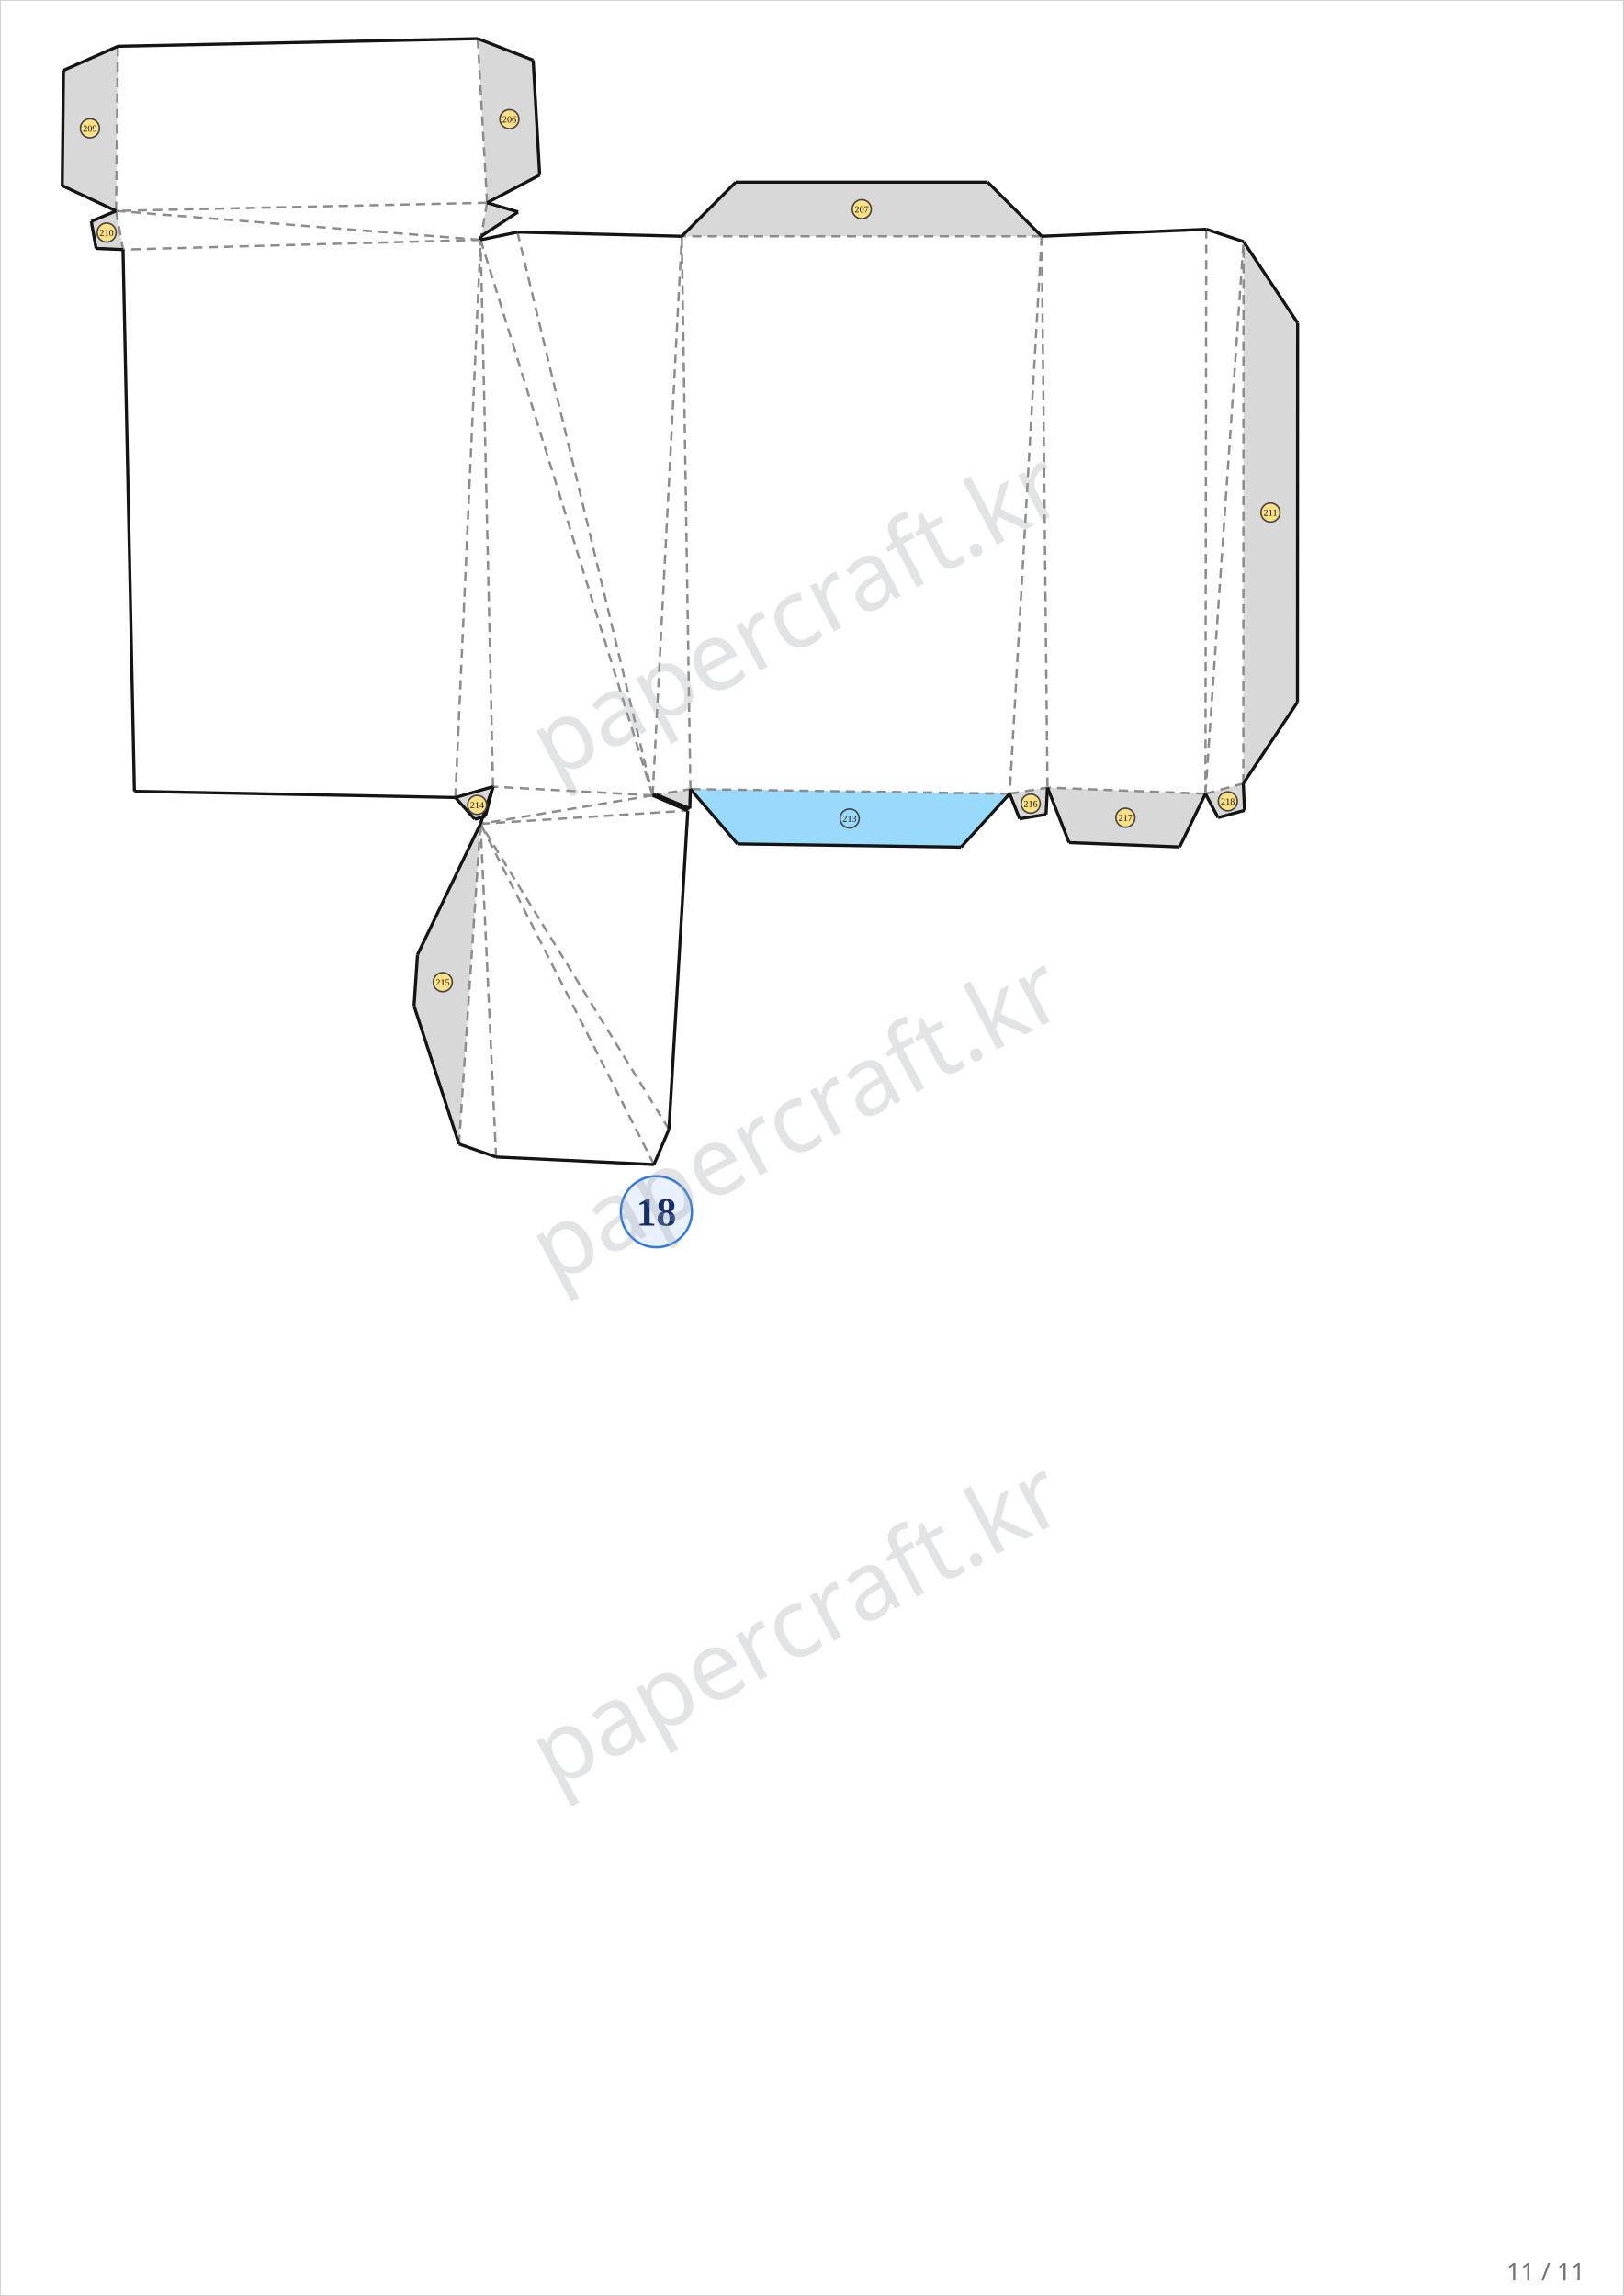
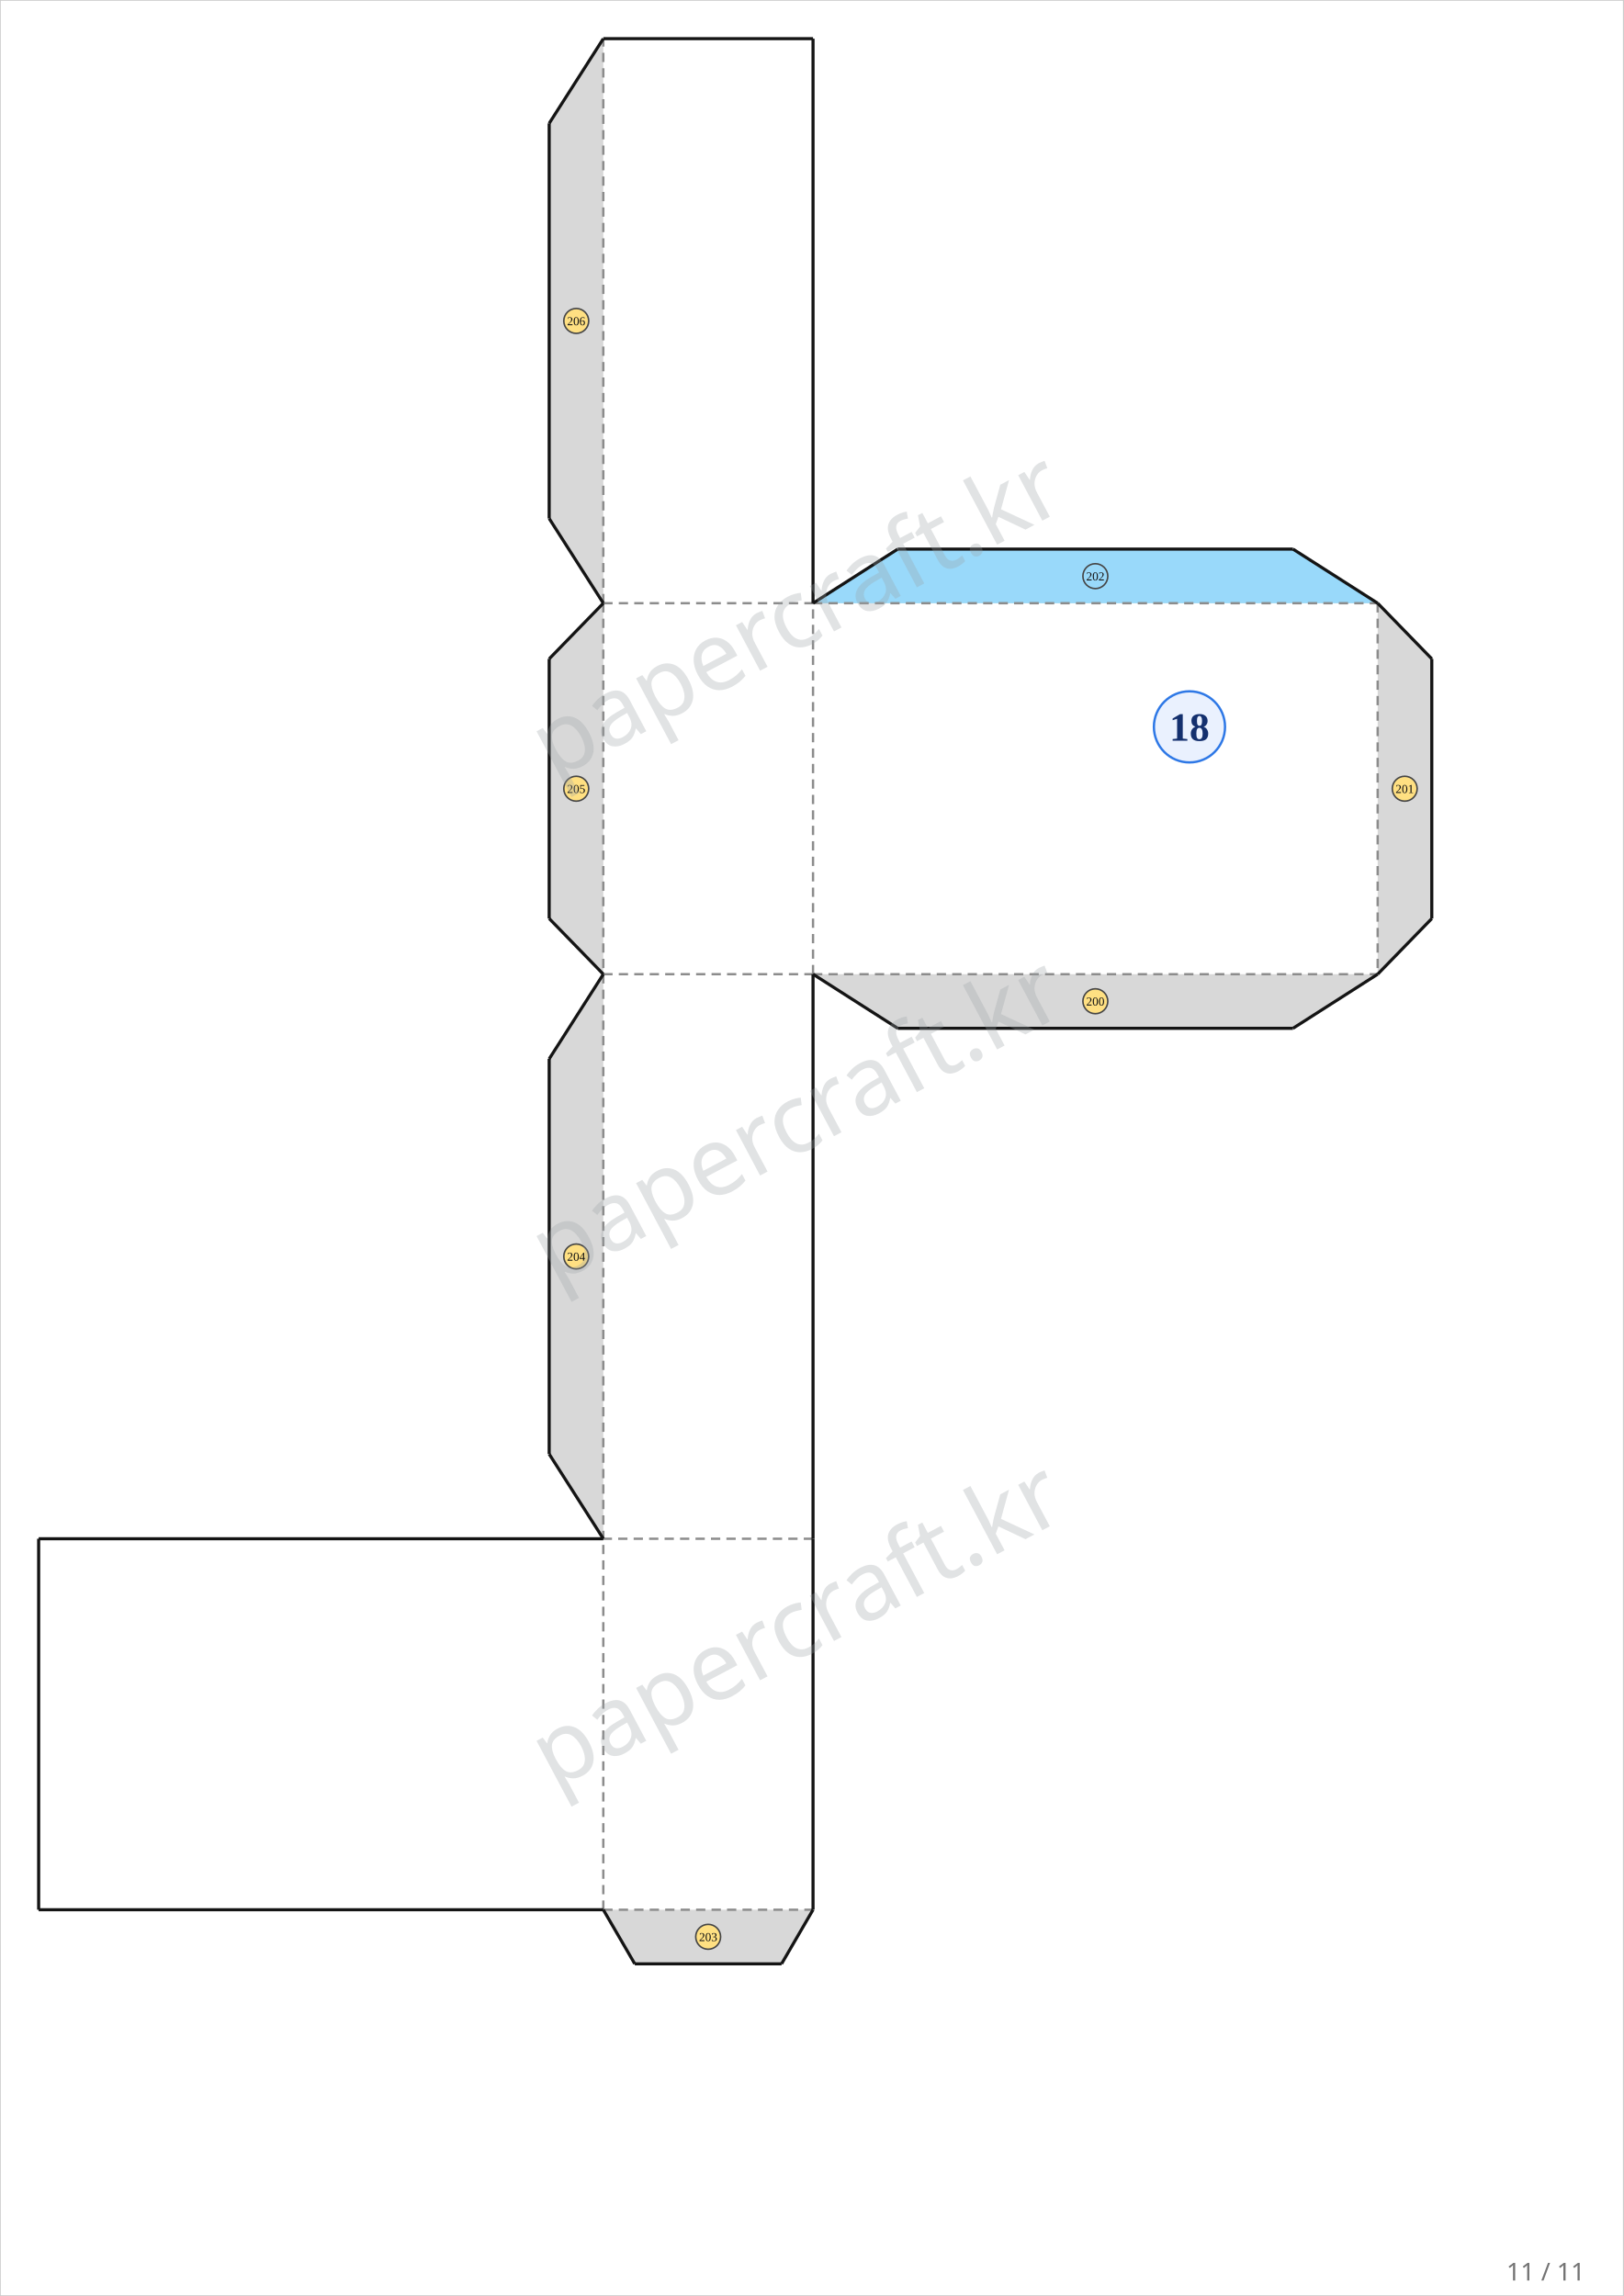
<svg xmlns="http://www.w3.org/2000/svg" width="210.00mm" height="297.00mm" viewBox="0 0 210.00 297.00">
  <rect x="0" y="0" width="210.00" height="297.00" fill="#ffffff" stroke="#cccccc" stroke-width="0.2" />
-   <polygon points="61.786,5.0 68.955,7.787 69.799,22.645 62.99,26.226" fill="rgb(216,216,216)" />
-   <polygon points="88.177,30.56 95.16,23.56 127.746,23.56 134.728,30.56" fill="rgb(216,216,216)" />
-   <polygon points="62.159,31.023 62.242,30.544 67.008,27.416 62.99,26.226" fill="rgb(216,216,216)" />
-   <polygon points="15.245,5.985 8.21,9.103 8.048,24.013 15.012,27.284" fill="rgb(216,216,216)" />
-   <polygon points="15.912,32.281 12.431,32.133 11.801,28.636 15.012,27.284" fill="rgb(216,216,216)" />
-   <polygon points="160.83,31.246 167.826,41.764 167.806,90.834 160.801,101.346" fill="rgb(216,216,216)" />
-   <polygon points="89.293,102.075 89.213,104.596 84.899,102.811 84.411,102.892" fill="rgb(216,216,216)" />
-   <polygon points="89.293,102.075 95.386,109.164 124.293,109.583 130.589,102.673" fill="rgb(216,216,216)" />
-   <polygon points="63.767,101.759 62.778,105.577 61.413,105.971 58.89,103.165" fill="rgb(216,216,216)" />
-   <polygon points="62.145,106.568 53.994,123.497 53.55,130.125 59.368,147.99" fill="rgb(216,216,216)" />
-   <polygon points="135.475,101.879 135.287,105.354 131.867,105.91 130.589,102.673" fill="rgb(216,216,216)" />
-   <polygon points="135.475,101.879 138.265,108.994 152.566,109.556 155.905,102.682" fill="rgb(216,216,216)" />
-   <polygon points="160.801,101.346 160.961,104.827 157.534,105.761 155.905,102.682" fill="rgb(216,216,216)" />
-   <polygon points="89.293,102.075 95.386,109.164 124.293,109.583 130.589,102.673" fill="#99d9fa" />
-   <line x1="89.293" y1="102.075" x2="88.177" y2="30.56" stroke="#8c8c8c" stroke-width="0.3" stroke-dasharray="1.2,0.8" />
-   <line x1="84.411" y1="102.892" x2="88.177" y2="30.56" stroke="#8c8c8c" stroke-width="0.3" stroke-dasharray="1.2,0.8" />
-   <line x1="62.159" y1="31.023" x2="15.912" y2="32.281" stroke="#8c8c8c" stroke-width="0.3" stroke-dasharray="1.2,0.8" />
-   <line x1="15.012" y1="27.284" x2="62.159" y2="31.023" stroke="#8c8c8c" stroke-width="0.3" stroke-dasharray="1.2,0.8" />
-   <line x1="63.767" y1="101.759" x2="62.159" y2="31.023" stroke="#8c8c8c" stroke-width="0.3" stroke-dasharray="1.2,0.8" />
-   <line x1="58.89" y1="103.165" x2="62.159" y2="31.023" stroke="#8c8c8c" stroke-width="0.3" stroke-dasharray="1.2,0.8" />
-   <line x1="62.99" y1="26.226" x2="15.012" y2="27.284" stroke="#8c8c8c" stroke-width="0.3" stroke-dasharray="1.2,0.8" />
-   <line x1="66.924" y1="30.022" x2="84.411" y2="102.892" stroke="#8c8c8c" stroke-width="0.3" stroke-dasharray="1.2,0.8" />
-   <line x1="134.728" y1="30.56" x2="135.475" y2="101.879" stroke="#8c8c8c" stroke-width="0.3" stroke-dasharray="1.2,0.8" />
-   <line x1="134.728" y1="30.56" x2="130.589" y2="102.673" stroke="#8c8c8c" stroke-width="0.3" stroke-dasharray="1.2,0.8" />
-   <line x1="155.905" y1="102.681" x2="160.83" y2="31.247" stroke="#8c8c8c" stroke-width="0.3" stroke-dasharray="1.2,0.8" />
-   <line x1="156.009" y1="29.654" x2="155.905" y2="102.681" stroke="#8c8c8c" stroke-width="0.3" stroke-dasharray="1.2,0.8" />
-   <line x1="84.411" y1="102.892" x2="63.767" y2="101.759" stroke="#8c8c8c" stroke-width="0.3" stroke-dasharray="1.2,0.8" />
-   <line x1="84.411" y1="102.892" x2="62.145" y2="106.568" stroke="#8c8c8c" stroke-width="0.3" stroke-dasharray="1.2,0.8" />
-   <line x1="86.517" y1="146.086" x2="62.145" y2="106.568" stroke="#8c8c8c" stroke-width="0.3" stroke-dasharray="1.2,0.8" />
-   <line x1="64.159" y1="149.666" x2="62.145" y2="106.568" stroke="#8c8c8c" stroke-width="0.3" stroke-dasharray="1.2,0.8" />
-   <line x1="62.159" y1="31.023" x2="84.411" y2="102.892" stroke="#8c8c8c" stroke-width="0.3" stroke-dasharray="1.2,0.8" />
-   <line x1="62.145" y1="106.568" x2="88.954" y2="104.857" stroke="#8c8c8c" stroke-width="0.3" stroke-dasharray="1.2,0.8" />
-   <line x1="84.581" y1="150.641" x2="62.145" y2="106.568" stroke="#8c8c8c" stroke-width="0.3" stroke-dasharray="1.2,0.8" />
-   <line x1="62.99" y1="26.226" x2="61.786" y2="5.0" stroke="#8c8c8c" stroke-width="0.3" stroke-dasharray="1.2,0.8" />
-   <line x1="134.728" y1="30.56" x2="88.177" y2="30.56" stroke="#8c8c8c" stroke-width="0.3" stroke-dasharray="1.2,0.8" />
-   <line x1="62.99" y1="26.226" x2="62.159" y2="31.023" stroke="#8c8c8c" stroke-width="0.3" stroke-dasharray="1.2,0.8" />
-   <line x1="15.012" y1="27.284" x2="15.245" y2="5.985" stroke="#8c8c8c" stroke-width="0.3" stroke-dasharray="1.2,0.8" />
-   <line x1="15.012" y1="27.284" x2="15.912" y2="32.281" stroke="#8c8c8c" stroke-width="0.3" stroke-dasharray="1.2,0.8" />
-   <line x1="160.801" y1="101.346" x2="160.83" y2="31.246" stroke="#8c8c8c" stroke-width="0.3" stroke-dasharray="1.2,0.8" />
-   <line x1="84.411" y1="102.892" x2="89.293" y2="102.075" stroke="#8c8c8c" stroke-width="0.3" stroke-dasharray="1.2,0.8" />
-   <line x1="130.589" y1="102.673" x2="89.293" y2="102.075" stroke="#8c8c8c" stroke-width="0.3" stroke-dasharray="1.2,0.8" />
-   <line x1="58.89" y1="103.165" x2="63.767" y2="101.759" stroke="#8c8c8c" stroke-width="0.3" stroke-dasharray="1.2,0.8" />
-   <line x1="59.368" y1="147.99" x2="62.145" y2="106.568" stroke="#8c8c8c" stroke-width="0.3" stroke-dasharray="1.2,0.8" />
-   <line x1="130.589" y1="102.673" x2="135.475" y2="101.879" stroke="#8c8c8c" stroke-width="0.3" stroke-dasharray="1.2,0.8" />
-   <line x1="155.905" y1="102.682" x2="135.475" y2="101.879" stroke="#8c8c8c" stroke-width="0.3" stroke-dasharray="1.2,0.8" />
-   <line x1="155.905" y1="102.682" x2="160.801" y2="101.346" stroke="#8c8c8c" stroke-width="0.3" stroke-dasharray="1.2,0.8" />
-   <line x1="66.924" y1="30.022" x2="88.177" y2="30.56" stroke="#141414" stroke-width="0.4" />
-   <line x1="15.245" y1="5.985" x2="61.786" y2="5.0" stroke="#141414" stroke-width="0.4" />
-   <line x1="62.159" y1="31.023" x2="66.924" y2="30.022" stroke="#141414" stroke-width="0.4" />
-   <line x1="134.728" y1="30.56" x2="156.009" y2="29.654" stroke="#141414" stroke-width="0.4" />
-   <line x1="156.009" y1="29.654" x2="160.83" y2="31.247" stroke="#141414" stroke-width="0.4" />
-   <line x1="17.382" y1="102.365" x2="15.912" y2="32.281" stroke="#141414" stroke-width="0.4" />
-   <line x1="84.411" y1="102.892" x2="88.954" y2="104.857" stroke="#141414" stroke-width="0.4" />
-   <line x1="88.954" y1="104.857" x2="86.517" y2="146.086" stroke="#141414" stroke-width="0.4" />
-   <line x1="63.767" y1="101.759" x2="58.89" y2="103.165" stroke="#141414" stroke-width="0.4" />
-   <line x1="62.145" y1="106.568" x2="63.767" y2="101.759" stroke="#141414" stroke-width="0.4" />
-   <line x1="58.89" y1="103.165" x2="17.382" y2="102.365" stroke="#141414" stroke-width="0.4" />
-   <line x1="86.517" y1="146.086" x2="84.581" y2="150.641" stroke="#141414" stroke-width="0.4" />
-   <line x1="84.581" y1="150.641" x2="64.159" y2="149.666" stroke="#141414" stroke-width="0.4" />
-   <line x1="64.159" y1="149.666" x2="59.368" y2="147.99" stroke="#141414" stroke-width="0.4" />
-   <line x1="61.786" y1="5.0" x2="68.955" y2="7.787" stroke="#141414" stroke-width="0.4" />
-   <line x1="68.955" y1="7.787" x2="69.799" y2="22.645" stroke="#141414" stroke-width="0.4" />
-   <line x1="69.799" y1="22.645" x2="62.99" y2="26.226" stroke="#141414" stroke-width="0.4" />
-   <line x1="88.177" y1="30.56" x2="95.16" y2="23.56" stroke="#141414" stroke-width="0.4" />
-   <line x1="95.16" y1="23.56" x2="127.746" y2="23.56" stroke="#141414" stroke-width="0.4" />
-   <line x1="127.746" y1="23.56" x2="134.728" y2="30.56" stroke="#141414" stroke-width="0.4" />
-   <line x1="62.159" y1="31.023" x2="62.242" y2="30.544" stroke="#141414" stroke-width="0.4" />
-   <line x1="62.242" y1="30.544" x2="67.008" y2="27.416" stroke="#141414" stroke-width="0.4" />
-   <line x1="67.008" y1="27.416" x2="62.99" y2="26.226" stroke="#141414" stroke-width="0.4" />
-   <line x1="15.245" y1="5.985" x2="8.21" y2="9.103" stroke="#141414" stroke-width="0.4" />
-   <line x1="8.21" y1="9.103" x2="8.048" y2="24.013" stroke="#141414" stroke-width="0.4" />
-   <line x1="8.048" y1="24.013" x2="15.012" y2="27.284" stroke="#141414" stroke-width="0.4" />
-   <line x1="15.912" y1="32.281" x2="12.431" y2="32.133" stroke="#141414" stroke-width="0.4" />
-   <line x1="12.431" y1="32.133" x2="11.801" y2="28.636" stroke="#141414" stroke-width="0.4" />
-   <line x1="11.801" y1="28.636" x2="15.012" y2="27.284" stroke="#141414" stroke-width="0.4" />
-   <line x1="160.83" y1="31.246" x2="167.826" y2="41.764" stroke="#141414" stroke-width="0.4" />
-   <line x1="167.826" y1="41.764" x2="167.806" y2="90.834" stroke="#141414" stroke-width="0.4" />
-   <line x1="167.806" y1="90.834" x2="160.801" y2="101.346" stroke="#141414" stroke-width="0.4" />
-   <line x1="89.293" y1="102.075" x2="89.213" y2="104.596" stroke="#141414" stroke-width="0.4" />
-   <line x1="89.213" y1="104.596" x2="84.899" y2="102.811" stroke="#141414" stroke-width="0.4" />
-   <line x1="84.899" y1="102.811" x2="84.411" y2="102.892" stroke="#141414" stroke-width="0.4" />
-   <line x1="89.293" y1="102.075" x2="95.386" y2="109.164" stroke="#141414" stroke-width="0.4" />
-   <line x1="95.386" y1="109.164" x2="124.293" y2="109.583" stroke="#141414" stroke-width="0.4" />
-   <line x1="124.293" y1="109.583" x2="130.589" y2="102.673" stroke="#141414" stroke-width="0.4" />
-   <line x1="63.767" y1="101.759" x2="62.778" y2="105.577" stroke="#141414" stroke-width="0.4" />
-   <line x1="62.778" y1="105.577" x2="61.413" y2="105.971" stroke="#141414" stroke-width="0.4" />
-   <line x1="61.413" y1="105.971" x2="58.89" y2="103.165" stroke="#141414" stroke-width="0.4" />
-   <line x1="62.145" y1="106.568" x2="53.994" y2="123.497" stroke="#141414" stroke-width="0.4" />
-   <line x1="53.994" y1="123.497" x2="53.55" y2="130.125" stroke="#141414" stroke-width="0.4" />
-   <line x1="53.55" y1="130.125" x2="59.368" y2="147.99" stroke="#141414" stroke-width="0.4" />
-   <line x1="135.475" y1="101.879" x2="135.287" y2="105.354" stroke="#141414" stroke-width="0.4" />
-   <line x1="135.287" y1="105.354" x2="131.867" y2="105.91" stroke="#141414" stroke-width="0.4" />
-   <line x1="131.867" y1="105.91" x2="130.589" y2="102.673" stroke="#141414" stroke-width="0.4" />
-   <line x1="135.475" y1="101.879" x2="138.265" y2="108.994" stroke="#141414" stroke-width="0.4" />
-   <line x1="138.265" y1="108.994" x2="152.566" y2="109.556" stroke="#141414" stroke-width="0.4" />
-   <line x1="152.566" y1="109.556" x2="155.905" y2="102.682" stroke="#141414" stroke-width="0.4" />
-   <line x1="160.801" y1="101.346" x2="160.961" y2="104.827" stroke="#141414" stroke-width="0.4" />
-   <line x1="160.961" y1="104.827" x2="157.534" y2="105.761" stroke="#141414" stroke-width="0.4" />
-   <line x1="157.534" y1="105.761" x2="155.905" y2="102.682" stroke="#141414" stroke-width="0.4" />
-   <circle cx="65.882" cy="15.415" r="1.23" fill="#ffe082" stroke="#464646" stroke-width="0.2" />
-   <text x="65.882" y="15.84" font-size="1.21" text-anchor="middle" fill="#141414">206</text>
-   <circle cx="111.453" cy="27.06" r="1.23" fill="#ffe082" stroke="#464646" stroke-width="0.2" />
-   <text x="111.453" y="27.48" font-size="1.21" text-anchor="middle" fill="#141414">207</text>
-   <circle cx="11.629" cy="16.596" r="1.23" fill="#ffe082" stroke="#464646" stroke-width="0.2" />
-   <text x="11.629" y="17.02" font-size="1.21" text-anchor="middle" fill="#141414">209</text>
-   <circle cx="13.789" cy="30.084" r="1.23" fill="#ffe082" stroke="#464646" stroke-width="0.2" />
-   <text x="13.789" y="30.51" font-size="1.21" text-anchor="middle" fill="#141414">210</text>
-   <circle cx="164.316" cy="66.298" r="1.23" fill="#ffe082" stroke="#464646" stroke-width="0.2" />
-   <text x="164.316" y="66.72" font-size="1.21" text-anchor="middle" fill="#141414">211</text>
-   <circle cx="109.89" cy="105.874" r="1.23" fill="#99d9fa" stroke="#464646" stroke-width="0.2" />
-   <text x="109.89" y="106.30" font-size="1.21" text-anchor="middle" fill="#141414">213</text>
-   <circle cx="61.712" cy="104.118" r="1.23" fill="#ffe082" stroke="#464646" stroke-width="0.2" />
-   <text x="61.712" y="104.54" font-size="1.21" text-anchor="middle" fill="#141414">214</text>
-   <circle cx="57.264" cy="127.045" r="1.23" fill="#ffe082" stroke="#464646" stroke-width="0.2" />
-   <text x="57.264" y="127.47" font-size="1.21" text-anchor="middle" fill="#141414">215</text>
-   <circle cx="133.304" cy="103.954" r="1.23" fill="#ffe082" stroke="#464646" stroke-width="0.2" />
-   <text x="133.304" y="104.38" font-size="1.21" text-anchor="middle" fill="#141414">216</text>
-   <circle cx="145.553" cy="105.778" r="1.23" fill="#ffe082" stroke="#464646" stroke-width="0.2" />
-   <text x="145.553" y="106.20" font-size="1.21" text-anchor="middle" fill="#141414">217</text>
-   <circle cx="158.8" cy="103.654" r="1.23" fill="#ffe082" stroke="#464646" stroke-width="0.2" />
-   <text x="158.8" y="104.08" font-size="1.21" text-anchor="middle" fill="#141414">218</text>
-   <circle cx="84.889" cy="156.741" r="4.6" fill="#eaf1fe" stroke="#2e78e6" stroke-width="0.3" />
-   <text x="84.889" y="158.541" font-size="5.2" text-anchor="middle" fill="#14306e" font-weight="bold">18</text>
+   <polygon points="178.18,126.018 167.226,133.018 116.106,133.018 105.152,126.018" fill="rgb(216,216,216)" />
+   <polygon points="178.18,126.018 185.18,118.819 185.18,85.226 178.18,78.028" fill="rgb(216,216,216)" />
+   <polygon points="178.18,78.028 167.226,71.028 116.106,71.028 105.152,78.028" fill="rgb(216,216,216)" />
+   <polygon points="105.152,247.035 101.084,254.035 82.097,254.035 78.028,247.035" fill="rgb(216,216,216)" />
+   <polygon points="78.028,199.045 71.028,188.091 71.028,136.972 78.028,126.018" fill="rgb(216,216,216)" />
+   <polygon points="78.028,126.018 71.028,118.819 71.028,85.226 78.028,78.028" fill="rgb(216,216,216)" />
+   <polygon points="78.028,5.0 71.028,15.954 71.028,67.074 78.028,78.028" fill="rgb(216,216,216)" />
+   <polygon points="178.18,78.028 167.226,71.028 116.106,71.028 105.152,78.028" fill="#99d9fa" />
+   <line x1="105.152" y1="199.045" x2="78.028" y2="199.045" stroke="#8c8c8c" stroke-width="0.3" stroke-dasharray="1.2,0.8" />
+   <line x1="105.152" y1="126.017" x2="105.152" y2="78.028" stroke="#8c8c8c" stroke-width="0.3" stroke-dasharray="1.2,0.8" />
+   <line x1="78.028" y1="126.017" x2="105.152" y2="126.017" stroke="#8c8c8c" stroke-width="0.3" stroke-dasharray="1.2,0.8" />
+   <line x1="78.028" y1="78.028" x2="105.152" y2="78.028" stroke="#8c8c8c" stroke-width="0.3" stroke-dasharray="1.2,0.8" />
+   <line x1="78.028" y1="247.035" x2="78.028" y2="199.045" stroke="#8c8c8c" stroke-width="0.3" stroke-dasharray="1.2,0.8" />
+   <line x1="105.152" y1="126.018" x2="178.18" y2="126.018" stroke="#8c8c8c" stroke-width="0.3" stroke-dasharray="1.2,0.8" />
+   <line x1="178.18" y1="78.028" x2="178.18" y2="126.018" stroke="#8c8c8c" stroke-width="0.3" stroke-dasharray="1.2,0.8" />
+   <line x1="105.152" y1="78.028" x2="178.18" y2="78.028" stroke="#8c8c8c" stroke-width="0.3" stroke-dasharray="1.2,0.8" />
+   <line x1="78.028" y1="247.035" x2="105.152" y2="247.035" stroke="#8c8c8c" stroke-width="0.3" stroke-dasharray="1.2,0.8" />
+   <line x1="78.028" y1="126.018" x2="78.028" y2="199.045" stroke="#8c8c8c" stroke-width="0.3" stroke-dasharray="1.2,0.8" />
+   <line x1="78.028" y1="78.028" x2="78.028" y2="126.018" stroke="#8c8c8c" stroke-width="0.3" stroke-dasharray="1.2,0.8" />
+   <line x1="78.028" y1="78.028" x2="78.028" y2="5.0" stroke="#8c8c8c" stroke-width="0.3" stroke-dasharray="1.2,0.8" />
+   <line x1="105.152" y1="126.017" x2="105.152" y2="199.045" stroke="#141414" stroke-width="0.4" />
+   <line x1="105.152" y1="199.045" x2="105.152" y2="247.035" stroke="#141414" stroke-width="0.4" />
+   <line x1="105.152" y1="5.0" x2="105.152" y2="78.028" stroke="#141414" stroke-width="0.4" />
+   <line x1="78.028" y1="5.0" x2="105.152" y2="5.0" stroke="#141414" stroke-width="0.4" />
+   <line x1="5.0" y1="199.045" x2="78.028" y2="199.045" stroke="#141414" stroke-width="0.4" />
+   <line x1="5.0" y1="247.035" x2="5.0" y2="199.045" stroke="#141414" stroke-width="0.4" />
+   <line x1="78.028" y1="247.035" x2="5.0" y2="247.035" stroke="#141414" stroke-width="0.4" />
+   <line x1="178.18" y1="126.018" x2="167.226" y2="133.018" stroke="#141414" stroke-width="0.4" />
+   <line x1="167.226" y1="133.018" x2="116.106" y2="133.018" stroke="#141414" stroke-width="0.4" />
+   <line x1="116.106" y1="133.018" x2="105.152" y2="126.018" stroke="#141414" stroke-width="0.4" />
+   <line x1="178.18" y1="126.018" x2="185.18" y2="118.819" stroke="#141414" stroke-width="0.4" />
+   <line x1="185.18" y1="118.819" x2="185.18" y2="85.226" stroke="#141414" stroke-width="0.4" />
+   <line x1="185.18" y1="85.226" x2="178.18" y2="78.028" stroke="#141414" stroke-width="0.4" />
+   <line x1="178.18" y1="78.028" x2="167.226" y2="71.028" stroke="#141414" stroke-width="0.4" />
+   <line x1="167.226" y1="71.028" x2="116.106" y2="71.028" stroke="#141414" stroke-width="0.4" />
+   <line x1="116.106" y1="71.028" x2="105.152" y2="78.028" stroke="#141414" stroke-width="0.4" />
+   <line x1="105.152" y1="247.035" x2="101.084" y2="254.035" stroke="#141414" stroke-width="0.4" />
+   <line x1="101.084" y1="254.035" x2="82.097" y2="254.035" stroke="#141414" stroke-width="0.4" />
+   <line x1="82.097" y1="254.035" x2="78.028" y2="247.035" stroke="#141414" stroke-width="0.4" />
+   <line x1="78.028" y1="199.045" x2="71.028" y2="188.091" stroke="#141414" stroke-width="0.4" />
+   <line x1="71.028" y1="188.091" x2="71.028" y2="136.972" stroke="#141414" stroke-width="0.4" />
+   <line x1="71.028" y1="136.972" x2="78.028" y2="126.018" stroke="#141414" stroke-width="0.4" />
+   <line x1="78.028" y1="126.018" x2="71.028" y2="118.819" stroke="#141414" stroke-width="0.4" />
+   <line x1="71.028" y1="118.819" x2="71.028" y2="85.226" stroke="#141414" stroke-width="0.4" />
+   <line x1="71.028" y1="85.226" x2="78.028" y2="78.028" stroke="#141414" stroke-width="0.4" />
+   <line x1="78.028" y1="5.0" x2="71.028" y2="15.954" stroke="#141414" stroke-width="0.4" />
+   <line x1="71.028" y1="15.954" x2="71.028" y2="67.074" stroke="#141414" stroke-width="0.4" />
+   <line x1="71.028" y1="67.074" x2="78.028" y2="78.028" stroke="#141414" stroke-width="0.4" />
+   <circle cx="141.666" cy="129.517" r="1.61" fill="#ffe082" stroke="#464646" stroke-width="0.2" />
+   <text x="141.666" y="130.07" font-size="1.58" text-anchor="middle" fill="#141414">200</text>
+   <circle cx="181.68" cy="102.023" r="1.61" fill="#ffe082" stroke="#464646" stroke-width="0.2" />
+   <text x="181.68" y="102.58" font-size="1.58" text-anchor="middle" fill="#141414">201</text>
+   <circle cx="141.666" cy="74.528" r="1.61" fill="#99d9fa" stroke="#464646" stroke-width="0.2" />
+   <text x="141.666" y="75.08" font-size="1.58" text-anchor="middle" fill="#141414">202</text>
+   <circle cx="91.59" cy="250.535" r="1.61" fill="#ffe082" stroke="#464646" stroke-width="0.2" />
+   <text x="91.59" y="251.09" font-size="1.58" text-anchor="middle" fill="#141414">203</text>
+   <circle cx="74.528" cy="162.531" r="1.61" fill="#ffe082" stroke="#464646" stroke-width="0.2" />
+   <text x="74.528" y="163.08" font-size="1.58" text-anchor="middle" fill="#141414">204</text>
+   <circle cx="74.528" cy="102.023" r="1.61" fill="#ffe082" stroke="#464646" stroke-width="0.2" />
+   <text x="74.528" y="102.58" font-size="1.58" text-anchor="middle" fill="#141414">205</text>
+   <circle cx="74.528" cy="41.514" r="1.61" fill="#ffe082" stroke="#464646" stroke-width="0.2" />
+   <text x="74.528" y="42.07" font-size="1.58" text-anchor="middle" fill="#141414">206</text>
+   <circle cx="153.838" cy="94.024" r="4.60" fill="#eaf1fe" stroke="#2e78e6" stroke-width="0.3" />
+   <text x="153.838" y="95.82" font-size="5.20" text-anchor="middle" fill="#14306e" font-weight="bold">18</text>
  <text x="205.0" y="295.0" font-size="3.2" text-anchor="end" fill="#737373" font-family="sans-serif">11 / 11</text>
  <g pointer-events="none">
    <text x="105.0" y="83.2" text-anchor="middle" font-family="sans-serif" font-size="12.4" fill="#9aa0a6" fill-opacity="0.3" transform="rotate(-28 105.0 83.2)">papercraft.kr</text>
    <text x="105.0" y="148.5" text-anchor="middle" font-family="sans-serif" font-size="12.4" fill="#9aa0a6" fill-opacity="0.3" transform="rotate(-28 105.0 148.5)">papercraft.kr</text>
    <text x="105.0" y="213.8" text-anchor="middle" font-family="sans-serif" font-size="12.4" fill="#9aa0a6" fill-opacity="0.3" transform="rotate(-28 105.0 213.8)">papercraft.kr</text>
  </g>
</svg>
